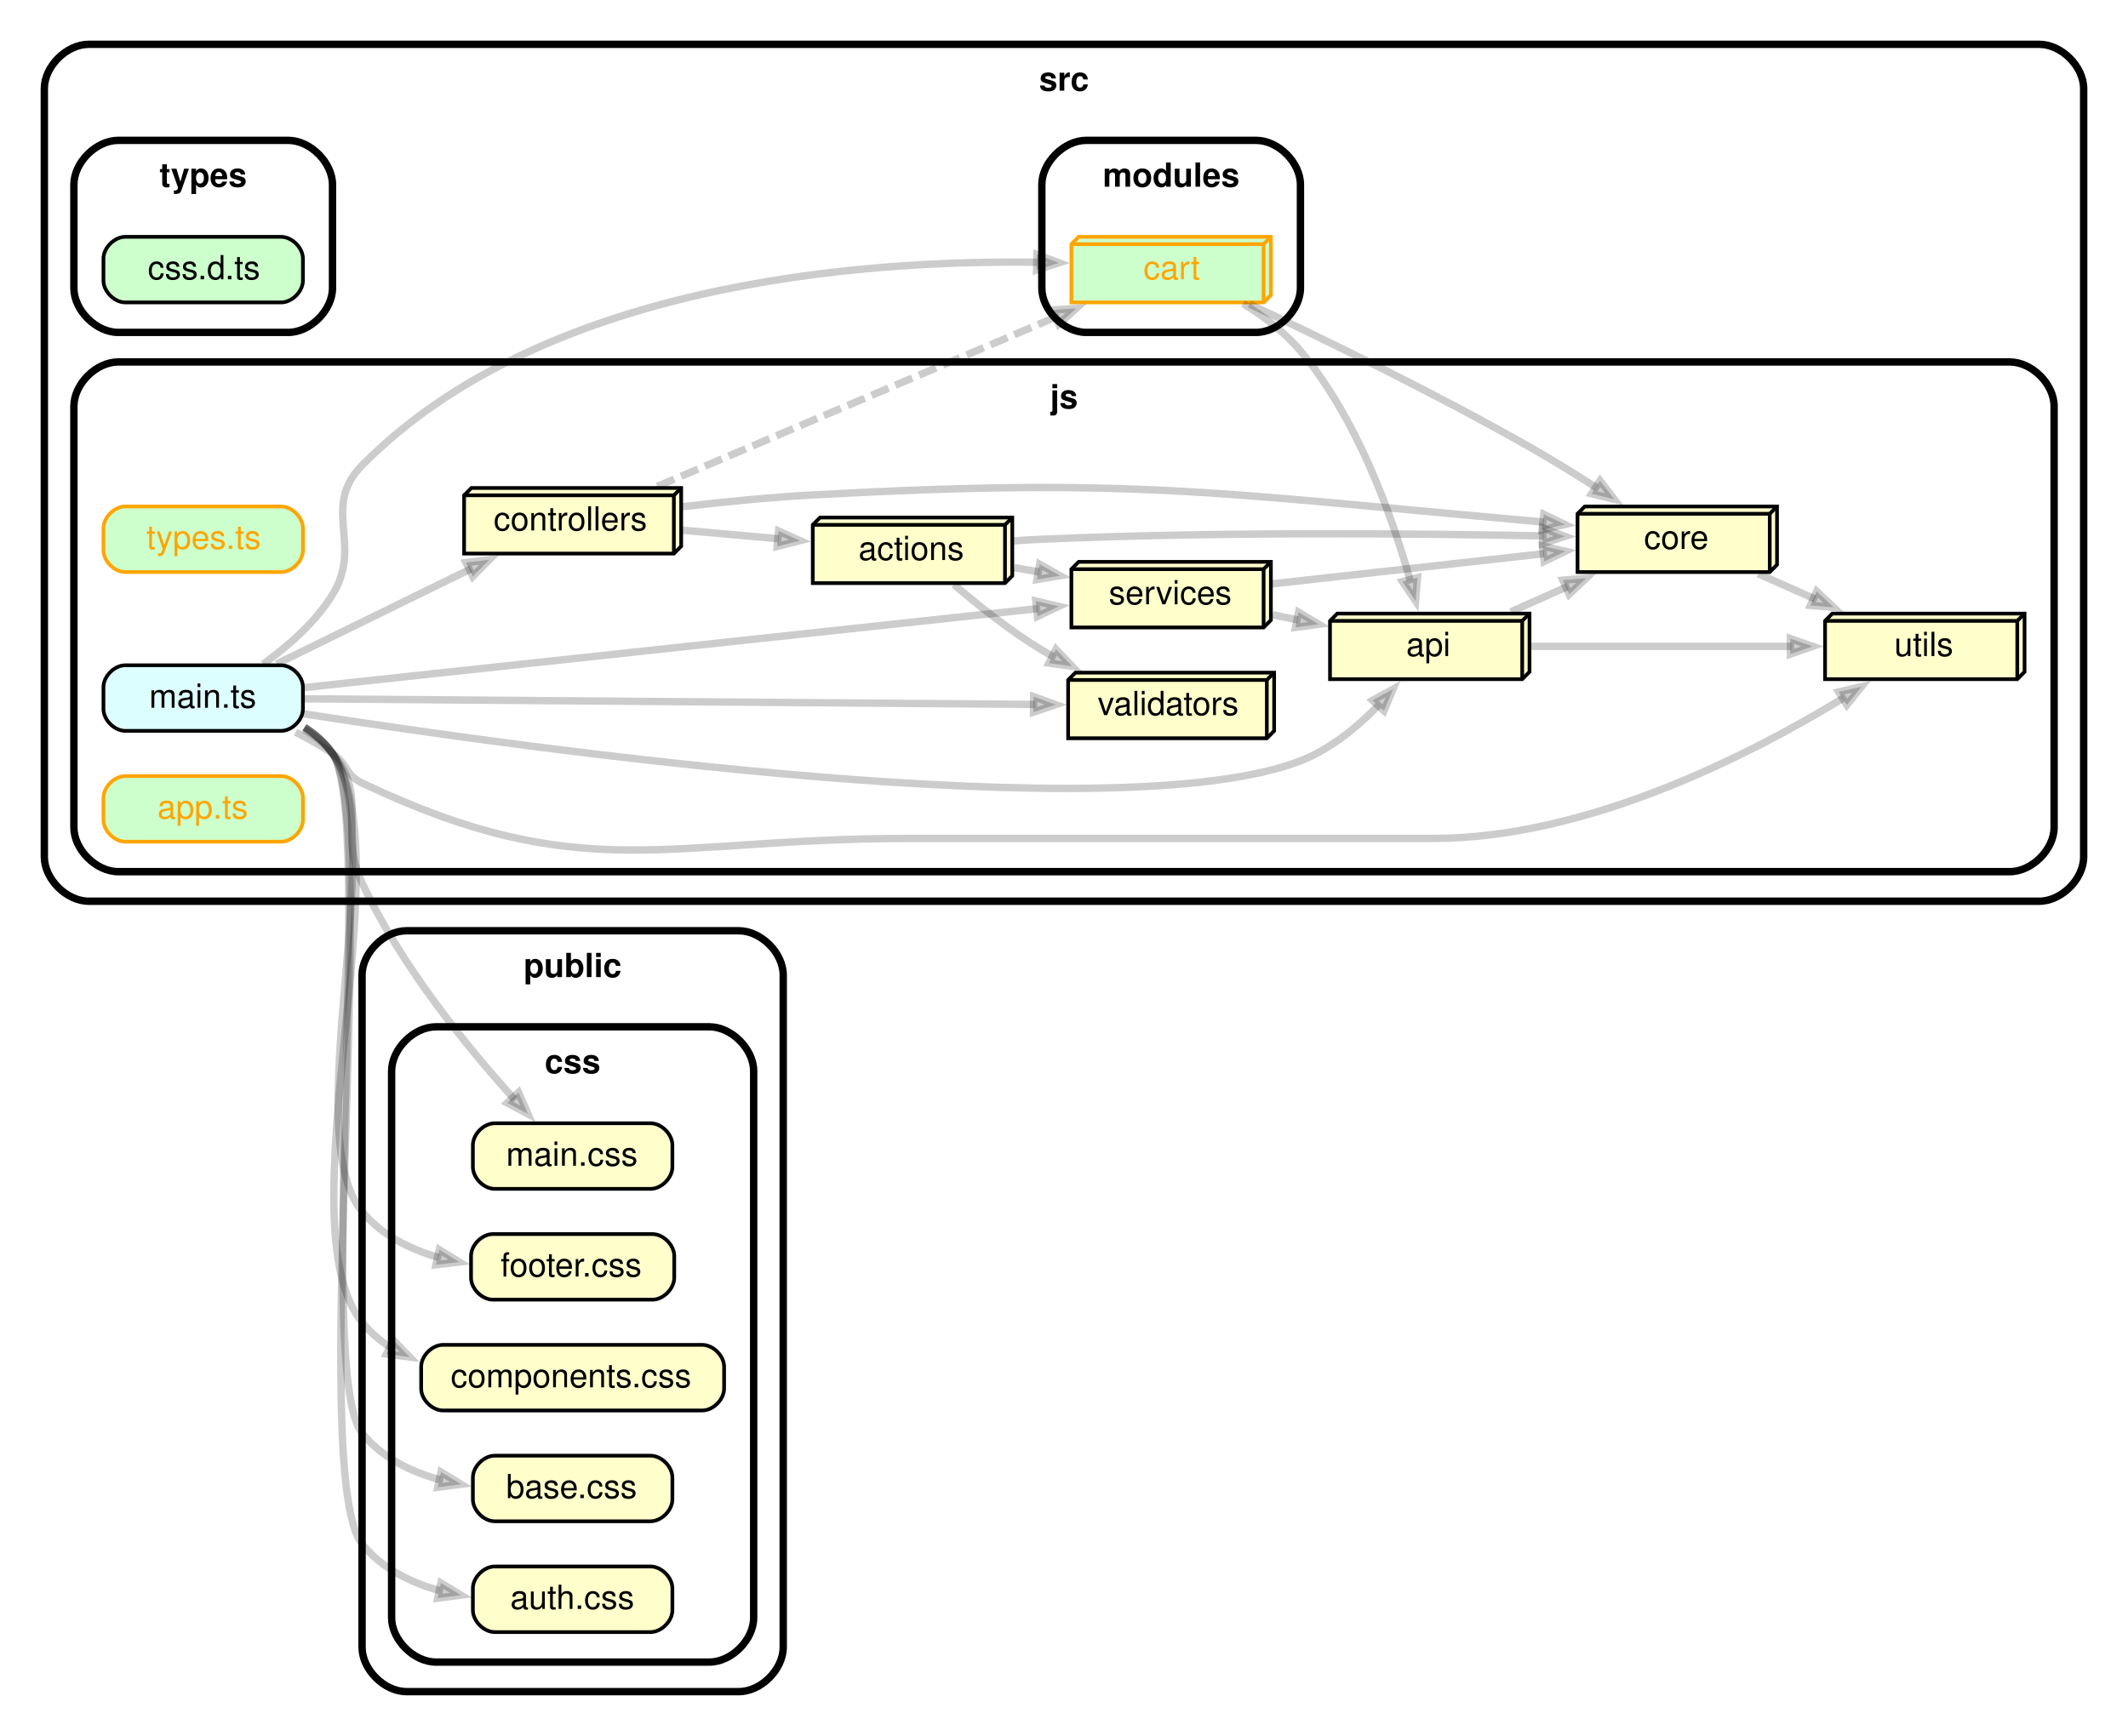
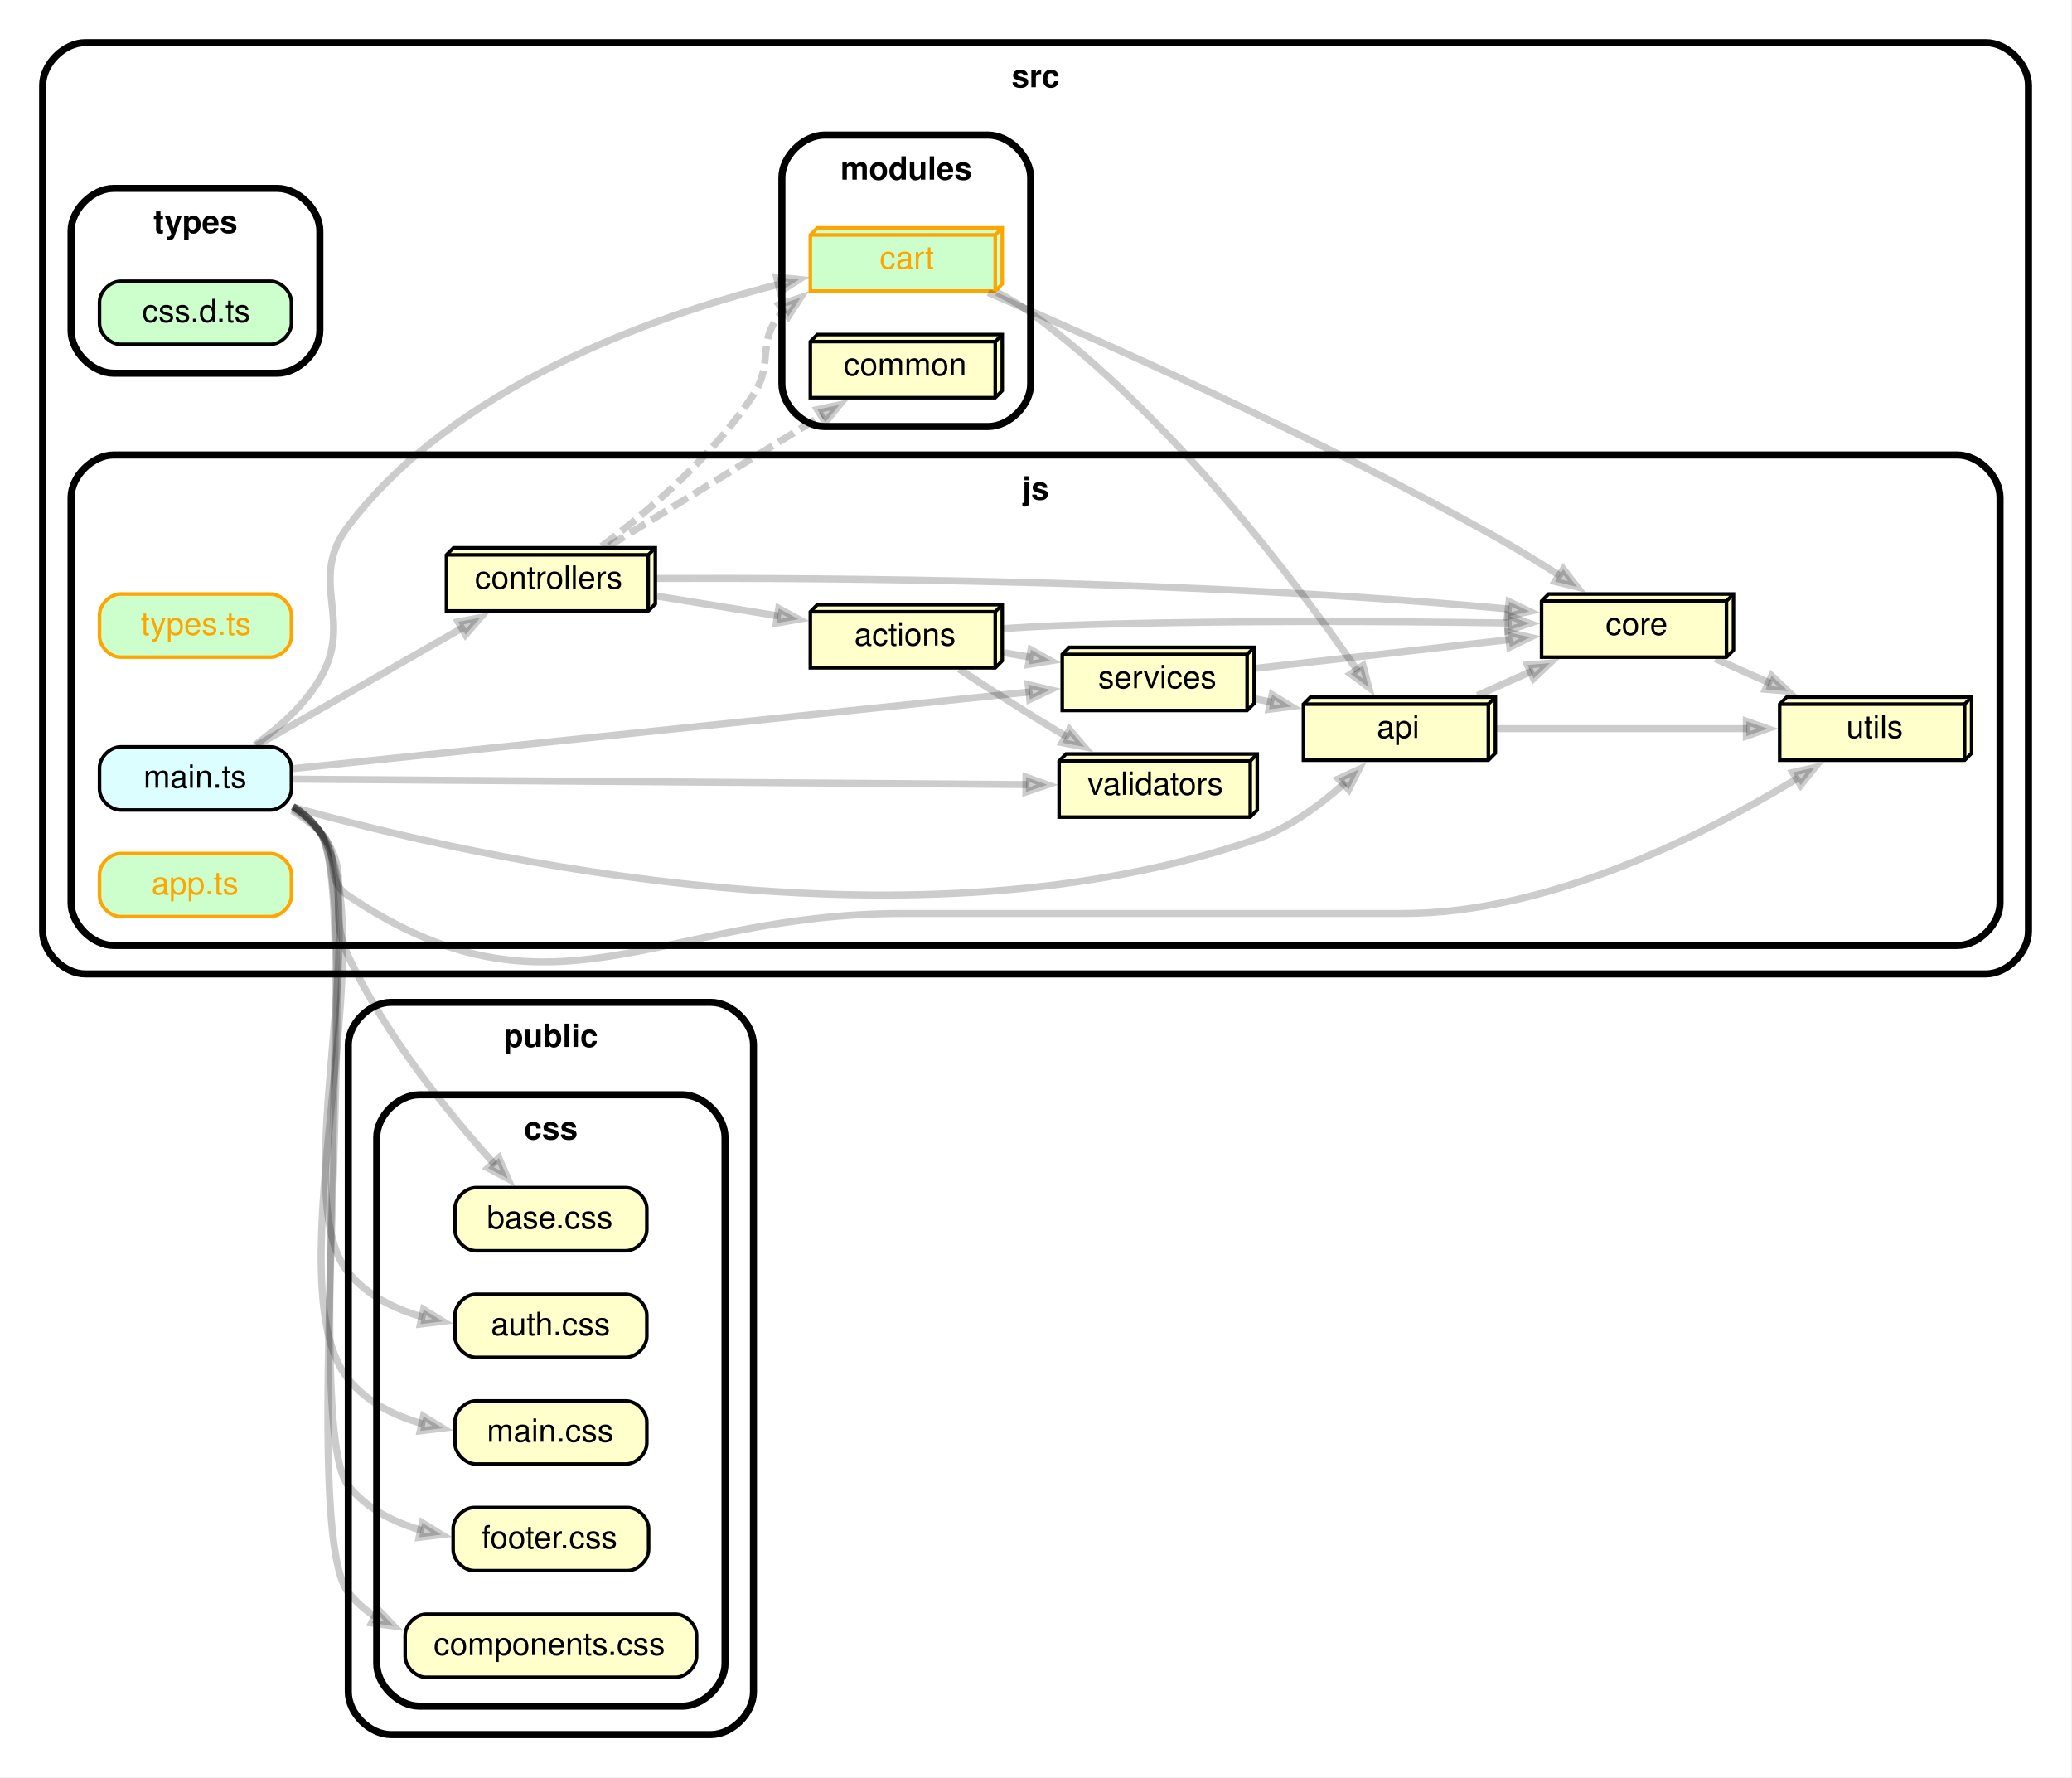
- <svg xmlns="http://www.w3.org/2000/svg" xmlns:xlink="http://www.w3.org/1999/xlink" width="576pt" height="470pt" viewBox="0.00 0.00 576.00 470.00">
-   <g id="graph0" class="graph" transform="scale(1 1) rotate(0) translate(4 466)">
-     <polygon fill="white" stroke="none" points="-4,4 -4,-466 572,-466 572,4 -4,4" />
+ <svg xmlns="http://www.w3.org/2000/svg" xmlns:xlink="http://www.w3.org/1999/xlink" width="583pt" height="500pt" viewBox="0.00 0.00 583.00 500.00">
+   <g id="graph0" class="graph" transform="scale(1 1) rotate(0) translate(4 496)">
+     <polygon fill="white" stroke="none" points="-4,4 -4,-496 578.75,-496 578.75,4 -4,4" />
    <g id="clust1" class="cluster">
      <path fill="#ffffff" stroke="black" stroke-width="2" d="M106,-8C106,-8 196,-8 196,-8 202,-8 208,-14 208,-20 208,-20 208,-202 208,-202 208,-208 202,-214 196,-214 196,-214 106,-214 106,-214 100,-214 94,-208 94,-202 94,-202 94,-20 94,-20 94,-14 100,-8 106,-8" />
      <text xml:space="preserve" text-anchor="middle" x="151" y="-201.45" font-family="Helvetica,sans-Serif" font-weight="bold" font-size="9.00">public</text>
    </g>
    <g id="clust2" class="cluster">
      <path fill="#ffffff" stroke="black" stroke-width="2" d="M114,-16C114,-16 188,-16 188,-16 194,-16 200,-22 200,-28 200,-28 200,-176 200,-176 200,-182 194,-188 188,-188 188,-188 114,-188 114,-188 108,-188 102,-182 102,-176 102,-176 102,-28 102,-28 102,-22 108,-16 114,-16" />
      <text xml:space="preserve" text-anchor="middle" x="151" y="-175.45" font-family="Helvetica,sans-Serif" font-weight="bold" font-size="9.00">css</text>
    </g>
    <g id="clust3" class="cluster">
-       <path fill="#ffffff" stroke="black" stroke-width="2" d="M20,-222C20,-222 548,-222 548,-222 554,-222 560,-228 560,-234 560,-234 560,-442 560,-442 560,-448 554,-454 548,-454 548,-454 20,-454 20,-454 14,-454 8,-448 8,-442 8,-442 8,-234 8,-234 8,-228 14,-222 20,-222" />
-       <text xml:space="preserve" text-anchor="middle" x="284" y="-441.45" font-family="Helvetica,sans-Serif" font-weight="bold" font-size="9.00">src</text>
+       <path fill="#ffffff" stroke="black" stroke-width="2" d="M20,-222C20,-222 554.75,-222 554.75,-222 560.75,-222 566.75,-228 566.75,-234 566.75,-234 566.75,-472 566.75,-472 566.75,-478 560.75,-484 554.75,-484 554.75,-484 20,-484 20,-484 14,-484 8,-478 8,-472 8,-472 8,-234 8,-234 8,-228 14,-222 20,-222" />
+       <text xml:space="preserve" text-anchor="middle" x="287.38" y="-471.45" font-family="Helvetica,sans-Serif" font-weight="bold" font-size="9.00">src</text>
    </g>
    <g id="clust4" class="cluster">
-       <path fill="#ffffff" stroke="black" stroke-width="2" d="M28,-230C28,-230 540,-230 540,-230 546,-230 552,-236 552,-242 552,-242 552,-356 552,-356 552,-362 546,-368 540,-368 540,-368 28,-368 28,-368 22,-368 16,-362 16,-356 16,-356 16,-242 16,-242 16,-236 22,-230 28,-230" />
-       <text xml:space="preserve" text-anchor="middle" x="284" y="-355.45" font-family="Helvetica,sans-Serif" font-weight="bold" font-size="9.00">js</text>
+       <path fill="#ffffff" stroke="black" stroke-width="2" d="M28,-230C28,-230 546.75,-230 546.75,-230 552.75,-230 558.75,-236 558.75,-242 558.75,-242 558.75,-356 558.75,-356 558.75,-362 552.75,-368 546.75,-368 546.75,-368 28,-368 28,-368 22,-368 16,-362 16,-356 16,-356 16,-242 16,-242 16,-236 22,-230 28,-230" />
+       <text xml:space="preserve" text-anchor="middle" x="287.38" y="-355.45" font-family="Helvetica,sans-Serif" font-weight="bold" font-size="9.00">js</text>
    </g>
    <g id="clust5" class="cluster">
-       <path fill="#ffffff" stroke="black" stroke-width="2" d="M290,-376C290,-376 336,-376 336,-376 342,-376 348,-382 348,-388 348,-388 348,-416 348,-416 348,-422 342,-428 336,-428 336,-428 290,-428 290,-428 284,-428 278,-422 278,-416 278,-416 278,-388 278,-388 278,-382 284,-376 290,-376" />
-       <text xml:space="preserve" text-anchor="middle" x="313" y="-415.45" font-family="Helvetica,sans-Serif" font-weight="bold" font-size="9.00">modules</text>
+       <path fill="#ffffff" stroke="black" stroke-width="2" d="M228,-376C228,-376 274,-376 274,-376 280,-376 286,-382 286,-388 286,-388 286,-446 286,-446 286,-452 280,-458 274,-458 274,-458 228,-458 228,-458 222,-458 216,-452 216,-446 216,-446 216,-388 216,-388 216,-382 222,-376 228,-376" />
+       <text xml:space="preserve" text-anchor="middle" x="251" y="-445.45" font-family="Helvetica,sans-Serif" font-weight="bold" font-size="9.00">modules</text>
    </g>
    <g id="clust6" class="cluster">
-       <path fill="#ffffff" stroke="black" stroke-width="2" d="M28,-376C28,-376 74,-376 74,-376 80,-376 86,-382 86,-388 86,-388 86,-416 86,-416 86,-422 80,-428 74,-428 74,-428 28,-428 28,-428 22,-428 16,-422 16,-416 16,-416 16,-388 16,-388 16,-382 22,-376 28,-376" />
-       <text xml:space="preserve" text-anchor="middle" x="51" y="-415.45" font-family="Helvetica,sans-Serif" font-weight="bold" font-size="9.00">types</text>
+       <path fill="#ffffff" stroke="black" stroke-width="2" d="M28,-391C28,-391 74,-391 74,-391 80,-391 86,-397 86,-403 86,-403 86,-431 86,-431 86,-437 80,-443 74,-443 74,-443 28,-443 28,-443 22,-443 16,-437 16,-431 16,-431 16,-403 16,-403 16,-397 22,-391 28,-391" />
+       <text xml:space="preserve" text-anchor="middle" x="51" y="-430.45" font-family="Helvetica,sans-Serif" font-weight="bold" font-size="9.00">types</text>
    </g>
    <g id="node1" class="node">
      <g id="a_node1">
        <a xlink:href="public/css/auth.css" xlink:title="auth.css">
-           <path fill="#ffffcc" stroke="black" d="M172.08,-41.88C172.08,-41.88 129.92,-41.88 129.92,-41.88 126.96,-41.88 124,-38.92 124,-35.96 124,-35.96 124,-30.04 124,-30.04 124,-27.08 126.96,-24.12 129.92,-24.12 129.92,-24.12 172.08,-24.12 172.08,-24.12 175.04,-24.12 178,-27.08 178,-30.04 178,-30.04 178,-35.96 178,-35.96 178,-38.92 175.04,-41.88 172.08,-41.88" />
-           <text xml:space="preserve" text-anchor="start" x="134.12" y="-30.38" font-family="Helvetica,sans-Serif" font-size="9.00">auth.css</text>
+           <path fill="#ffffcc" stroke="black" d="M172.08,-131.88C172.08,-131.88 129.92,-131.88 129.92,-131.88 126.96,-131.88 124,-128.92 124,-125.96 124,-125.96 124,-120.04 124,-120.04 124,-117.08 126.96,-114.12 129.92,-114.12 129.92,-114.12 172.08,-114.12 172.08,-114.12 175.04,-114.12 178,-117.08 178,-120.04 178,-120.04 178,-125.96 178,-125.96 178,-128.92 175.04,-131.88 172.08,-131.88" />
+           <text xml:space="preserve" text-anchor="start" x="134.12" y="-120.38" font-family="Helvetica,sans-Serif" font-size="9.00">auth.css</text>
        </a>
      </g>
    </g>
    <g id="node2" class="node">
      <g id="a_node2">
        <a xlink:href="public/css/base.css" xlink:title="base.css">
-           <path fill="#ffffcc" stroke="black" d="M172.08,-71.88C172.08,-71.88 129.92,-71.88 129.92,-71.88 126.96,-71.88 124,-68.92 124,-65.96 124,-65.96 124,-60.04 124,-60.04 124,-57.08 126.96,-54.12 129.92,-54.12 129.92,-54.12 172.08,-54.12 172.08,-54.12 175.04,-54.12 178,-57.08 178,-60.04 178,-60.04 178,-65.96 178,-65.96 178,-68.92 175.04,-71.88 172.08,-71.88" />
-           <text xml:space="preserve" text-anchor="start" x="133" y="-60.38" font-family="Helvetica,sans-Serif" font-size="9.00">base.css</text>
+           <path fill="#ffffcc" stroke="black" d="M172.08,-161.88C172.08,-161.88 129.92,-161.88 129.92,-161.88 126.96,-161.88 124,-158.92 124,-155.96 124,-155.96 124,-150.04 124,-150.04 124,-147.08 126.96,-144.12 129.92,-144.12 129.92,-144.12 172.08,-144.12 172.08,-144.12 175.04,-144.12 178,-147.08 178,-150.04 178,-150.04 178,-155.96 178,-155.96 178,-158.92 175.04,-161.88 172.08,-161.88" />
+           <text xml:space="preserve" text-anchor="start" x="133" y="-150.38" font-family="Helvetica,sans-Serif" font-size="9.00">base.css</text>
        </a>
      </g>
    </g>
    <g id="node3" class="node">
      <g id="a_node3">
        <a xlink:href="public/css/components.css" xlink:title="components.css">
-           <path fill="#ffffcc" stroke="black" d="M186.08,-101.88C186.08,-101.88 115.92,-101.88 115.92,-101.88 112.96,-101.88 110,-98.92 110,-95.96 110,-95.96 110,-90.04 110,-90.04 110,-87.08 112.96,-84.12 115.92,-84.12 115.92,-84.12 186.08,-84.12 186.08,-84.12 189.04,-84.12 192,-87.08 192,-90.04 192,-90.04 192,-95.96 192,-95.96 192,-98.92 189.04,-101.88 186.08,-101.88" />
-           <text xml:space="preserve" text-anchor="start" x="118" y="-90.38" font-family="Helvetica,sans-Serif" font-size="9.00">components.css</text>
+           <path fill="#ffffcc" stroke="black" d="M186.08,-41.88C186.08,-41.88 115.92,-41.88 115.92,-41.88 112.96,-41.88 110,-38.92 110,-35.96 110,-35.96 110,-30.04 110,-30.04 110,-27.08 112.96,-24.12 115.92,-24.12 115.92,-24.12 186.08,-24.12 186.08,-24.12 189.04,-24.12 192,-27.08 192,-30.04 192,-30.04 192,-35.96 192,-35.96 192,-38.92 189.04,-41.88 186.08,-41.88" />
+           <text xml:space="preserve" text-anchor="start" x="118" y="-30.38" font-family="Helvetica,sans-Serif" font-size="9.00">components.css</text>
        </a>
      </g>
    </g>
    <g id="node4" class="node">
      <g id="a_node4">
        <a xlink:href="public/css/footer.css" xlink:title="footer.css">
-           <path fill="#ffffcc" stroke="black" d="M172.58,-131.88C172.58,-131.88 129.42,-131.88 129.42,-131.88 126.46,-131.88 123.5,-128.92 123.5,-125.96 123.5,-125.96 123.5,-120.04 123.5,-120.04 123.5,-117.08 126.46,-114.12 129.42,-114.12 129.42,-114.12 172.58,-114.12 172.58,-114.12 175.54,-114.12 178.5,-117.08 178.5,-120.04 178.5,-120.04 178.5,-125.96 178.5,-125.96 178.5,-128.92 175.54,-131.88 172.58,-131.88" />
-           <text xml:space="preserve" text-anchor="start" x="131.5" y="-120.38" font-family="Helvetica,sans-Serif" font-size="9.00">footer.css</text>
+           <path fill="#ffffcc" stroke="black" d="M172.58,-71.88C172.58,-71.88 129.42,-71.88 129.42,-71.88 126.46,-71.88 123.5,-68.92 123.5,-65.96 123.5,-65.96 123.5,-60.04 123.5,-60.04 123.5,-57.08 126.46,-54.12 129.42,-54.12 129.42,-54.12 172.58,-54.12 172.58,-54.12 175.54,-54.12 178.5,-57.08 178.5,-60.04 178.5,-60.04 178.5,-65.96 178.5,-65.96 178.5,-68.92 175.54,-71.88 172.58,-71.88" />
+           <text xml:space="preserve" text-anchor="start" x="131.5" y="-60.38" font-family="Helvetica,sans-Serif" font-size="9.00">footer.css</text>
        </a>
      </g>
    </g>
    <g id="node5" class="node">
      <g id="a_node5">
        <a xlink:href="public/css/main.css" xlink:title="main.css">
-           <path fill="#ffffcc" stroke="black" d="M172.08,-161.88C172.08,-161.88 129.92,-161.88 129.92,-161.88 126.96,-161.88 124,-158.92 124,-155.96 124,-155.96 124,-150.04 124,-150.04 124,-147.08 126.96,-144.12 129.92,-144.12 129.92,-144.12 172.08,-144.12 172.08,-144.12 175.04,-144.12 178,-147.08 178,-150.04 178,-150.04 178,-155.96 178,-155.96 178,-158.92 175.04,-161.88 172.08,-161.88" />
-           <text xml:space="preserve" text-anchor="start" x="133" y="-150.38" font-family="Helvetica,sans-Serif" font-size="9.00">main.css</text>
+           <path fill="#ffffcc" stroke="black" d="M172.08,-101.88C172.08,-101.88 129.92,-101.88 129.92,-101.88 126.96,-101.88 124,-98.92 124,-95.96 124,-95.96 124,-90.04 124,-90.04 124,-87.08 126.96,-84.12 129.92,-84.12 129.92,-84.12 172.08,-84.12 172.08,-84.12 175.04,-84.12 178,-87.08 178,-90.04 178,-90.04 178,-95.96 178,-95.96 178,-98.92 175.04,-101.88 172.08,-101.88" />
+           <text xml:space="preserve" text-anchor="start" x="133" y="-90.38" font-family="Helvetica,sans-Serif" font-size="9.00">main.css</text>
        </a>
      </g>
    </g>
    <g id="node6" class="node">
      <g id="a_node6">
        <a xlink:href="src/js/actions/" xlink:title="actions">
-           <polygon fill="#ffffcc" stroke="black" points="270,-325.88 217.97,-325.88 216,-323.9 216,-308.12 268.03,-308.12 270,-310.1 270,-325.88" />
-           <polyline fill="none" stroke="black" points="268.03,-323.9 216,-323.9" />
-           <polyline fill="none" stroke="black" points="268.03,-323.9 268.03,-308.12" />
-           <polyline fill="none" stroke="black" points="268.03,-323.9 270,-325.88" />
-           <text xml:space="preserve" text-anchor="start" x="228.38" y="-314.38" font-family="Helvetica,sans-Serif" font-size="9.00">actions</text>
+           <polygon fill="#ffffcc" stroke="black" points="278,-325.88 225.97,-325.88 224,-323.9 224,-308.12 276.03,-308.12 278,-310.1 278,-325.88" />
+           <polyline fill="none" stroke="black" points="276.03,-323.9 224,-323.9" />
+           <polyline fill="none" stroke="black" points="276.03,-323.9 276.03,-308.12" />
+           <polyline fill="none" stroke="black" points="276.03,-323.9 278,-325.88" />
+           <text xml:space="preserve" text-anchor="start" x="236.38" y="-314.38" font-family="Helvetica,sans-Serif" font-size="9.00">actions</text>
        </a>
      </g>
    </g>
    <g id="node7" class="node">
      <g id="a_node7">
        <a xlink:href="src/js/core/" xlink:title="core">
-           <polygon fill="#ffffcc" stroke="black" points="477,-328.88 424.97,-328.88 423,-326.9 423,-311.12 475.03,-311.12 477,-313.1 477,-328.88" />
-           <polyline fill="none" stroke="black" points="475.03,-326.9 423,-326.9" />
-           <polyline fill="none" stroke="black" points="475.03,-326.9 475.03,-311.12" />
-           <polyline fill="none" stroke="black" points="475.03,-326.9 477,-328.88" />
-           <text xml:space="preserve" text-anchor="start" x="441" y="-317.38" font-family="Helvetica,sans-Serif" font-size="9.00">core</text>
+           <polygon fill="#ffffcc" stroke="black" points="483.75,-328.88 431.72,-328.88 429.75,-326.9 429.75,-311.12 481.78,-311.12 483.75,-313.1 483.75,-328.88" />
+           <polyline fill="none" stroke="black" points="481.78,-326.9 429.75,-326.9" />
+           <polyline fill="none" stroke="black" points="481.78,-326.9 481.78,-311.12" />
+           <polyline fill="none" stroke="black" points="481.78,-326.9 483.75,-328.88" />
+           <text xml:space="preserve" text-anchor="start" x="447.75" y="-317.38" font-family="Helvetica,sans-Serif" font-size="9.00">core</text>
        </a>
      </g>
    </g>
    <g id="edge1" class="edge">
-       <path fill="none" stroke="#000000" stroke-width="2" stroke-opacity="0.2" d="M270.34,-319.55C272.93,-319.74 275.51,-319.89 278,-320 324.96,-322.07 379.25,-321.58 413.84,-320.9" />
-       <polygon fill="#000000" fill-opacity="0.2" stroke="#000000" stroke-width="2" stroke-opacity="0.2" points="413.64,-323.01 419.59,-320.78 413.55,-318.81 413.64,-323.01" />
+       <path fill="none" stroke="#000000" stroke-width="2" stroke-opacity="0.2" d="M278.2,-319.16C283.43,-319.51 288.89,-319.82 294,-320 337.61,-321.56 387.87,-321.22 420.64,-320.72" />
+       <polygon fill="#000000" fill-opacity="0.2" stroke="#000000" stroke-width="2" stroke-opacity="0.2" points="420.41,-322.82 426.38,-320.63 420.34,-318.63 420.41,-322.82" />
    </g>
    <g id="node8" class="node">
      <g id="a_node8">
        <a xlink:href="src/js/services/" xlink:title="services">
-           <polygon fill="#ffffcc" stroke="black" points="340,-313.88 287.97,-313.88 286,-311.9 286,-296.12 338.03,-296.12 340,-298.1 340,-313.88" />
-           <polyline fill="none" stroke="black" points="338.03,-311.9 286,-311.9" />
-           <polyline fill="none" stroke="black" points="338.03,-311.9 338.03,-296.12" />
-           <polyline fill="none" stroke="black" points="338.03,-311.9 340,-313.88" />
-           <text xml:space="preserve" text-anchor="start" x="296.12" y="-302.38" font-family="Helvetica,sans-Serif" font-size="9.00">services</text>
+           <polygon fill="#ffffcc" stroke="black" points="348.88,-313.88 296.85,-313.88 294.88,-311.9 294.88,-296.12 346.9,-296.12 348.88,-298.1 348.88,-313.88" />
+           <polyline fill="none" stroke="black" points="346.9,-311.9 294.88,-311.9" />
+           <polyline fill="none" stroke="black" points="346.9,-311.9 346.9,-296.12" />
+           <polyline fill="none" stroke="black" points="346.9,-311.9 348.88,-313.88" />
+           <text xml:space="preserve" text-anchor="start" x="305" y="-302.38" font-family="Helvetica,sans-Serif" font-size="9.00">services</text>
        </a>
      </g>
    </g>
    <g id="edge2" class="edge">
-       <path fill="none" stroke="#000000" stroke-width="2" stroke-opacity="0.2" d="M270.49,-312.33C272.7,-311.93 274.97,-311.54 277.24,-311.13" />
-       <polygon fill="#000000" fill-opacity="0.2" stroke="#000000" stroke-width="2" stroke-opacity="0.2" points="277.4,-313.24 282.94,-310.13 276.67,-309.1 277.4,-313.24" />
+       <path fill="none" stroke="#000000" stroke-width="2" stroke-opacity="0.2" d="M278.43,-312.39C280.84,-311.98 283.3,-311.55 285.77,-311.12" />
+       <polygon fill="#000000" fill-opacity="0.2" stroke="#000000" stroke-width="2" stroke-opacity="0.2" points="286.09,-313.19 291.65,-310.09 285.37,-309.05 286.09,-313.19" />
    </g>
    <g id="node9" class="node">
      <g id="a_node9">
        <a xlink:href="src/js/validators/" xlink:title="validators">
-           <polygon fill="#ffffcc" stroke="black" points="340.88,-283.88 287.1,-283.88 285.12,-281.9 285.12,-266.12 338.9,-266.12 340.88,-268.1 340.88,-283.88" />
-           <polyline fill="none" stroke="black" points="338.9,-281.9 285.12,-281.9" />
-           <polyline fill="none" stroke="black" points="338.9,-281.9 338.9,-266.12" />
-           <polyline fill="none" stroke="black" points="338.9,-281.9 340.88,-283.88" />
-           <text xml:space="preserve" text-anchor="start" x="293.12" y="-272.38" font-family="Helvetica,sans-Serif" font-size="9.00">validators</text>
+           <polygon fill="#ffffcc" stroke="black" points="349.75,-283.88 295.97,-283.88 294,-281.9 294,-266.12 347.78,-266.12 349.75,-268.1 349.75,-283.88" />
+           <polyline fill="none" stroke="black" points="347.78,-281.9 294,-281.9" />
+           <polyline fill="none" stroke="black" points="347.78,-281.9 347.78,-266.12" />
+           <polyline fill="none" stroke="black" points="347.78,-281.9 349.75,-283.88" />
+           <text xml:space="preserve" text-anchor="start" x="302" y="-272.38" font-family="Helvetica,sans-Serif" font-size="9.00">validators</text>
        </a>
      </g>
    </g>
    <g id="edge3" class="edge">
-       <path fill="none" stroke="#000000" stroke-width="2" stroke-opacity="0.2" d="M254.21,-307.75C260.71,-302.16 269.48,-295.14 278,-290 278.96,-289.42 279.95,-288.85 280.96,-288.29" />
-       <polygon fill="#000000" fill-opacity="0.2" stroke="#000000" stroke-width="2" stroke-opacity="0.2" points="281.83,-290.2 286.22,-285.6 279.92,-286.46 281.83,-290.2" />
+       <path fill="none" stroke="#000000" stroke-width="2" stroke-opacity="0.2" d="M265.86,-307.78C273.98,-302.46 284.48,-295.71 294,-290 294.68,-289.59 295.37,-289.18 296.08,-288.77" />
+       <polygon fill="#000000" fill-opacity="0.2" stroke="#000000" stroke-width="2" stroke-opacity="0.2" points="296.95,-290.69 301.1,-285.87 294.85,-287.05 296.95,-290.69" />
    </g>
    <g id="node11" class="node">
      <g id="a_node11">
        <a xlink:href="src/js/utils/" xlink:title="utils">
-           <polygon fill="#ffffcc" stroke="black" points="544,-299.88 491.97,-299.88 490,-297.9 490,-282.12 542.03,-282.12 544,-284.1 544,-299.88" />
-           <polyline fill="none" stroke="black" points="542.03,-297.9 490,-297.9" />
-           <polyline fill="none" stroke="black" points="542.03,-297.9 542.03,-282.12" />
-           <polyline fill="none" stroke="black" points="542.03,-297.9 544,-299.88" />
-           <text xml:space="preserve" text-anchor="start" x="508.75" y="-288.38" font-family="Helvetica,sans-Serif" font-size="9.00">utils</text>
-         </a>
-       </g>
-     </g>
-     <g id="edge9" class="edge">
-       <path fill="none" stroke="#000000" stroke-width="2" stroke-opacity="0.2" d="M471.92,-310.66C476.8,-308.49 482.07,-306.14 487.21,-303.84" />
-       <polygon fill="#000000" fill-opacity="0.2" stroke="#000000" stroke-width="2" stroke-opacity="0.2" points="487.73,-305.91 492.35,-301.55 486.02,-302.08 487.73,-305.91" />
-     </g>
-     <g id="edge22" class="edge">
-       <path fill="none" stroke="#000000" stroke-width="2" stroke-opacity="0.2" d="M340.35,-307.93C361.35,-310.26 390.94,-313.55 413.94,-316.1" />
-       <polygon fill="#000000" fill-opacity="0.2" stroke="#000000" stroke-width="2" stroke-opacity="0.2" points="413.51,-318.17 419.71,-316.75 413.98,-314 413.51,-318.17" />
+           <polygon fill="#ffffcc" stroke="black" points="550.75,-299.88 498.72,-299.88 496.75,-297.9 496.75,-282.12 548.78,-282.12 550.75,-284.1 550.75,-299.88" />
+           <polyline fill="none" stroke="black" points="548.78,-297.9 496.75,-297.9" />
+           <polyline fill="none" stroke="black" points="548.78,-297.9 548.78,-282.12" />
+           <polyline fill="none" stroke="black" points="548.78,-297.9 550.75,-299.88" />
+           <text xml:space="preserve" text-anchor="start" x="515.5" y="-288.38" font-family="Helvetica,sans-Serif" font-size="9.00">utils</text>
+         </a>
+       </g>
+     </g>
+     <g id="edge10" class="edge">
+       <path fill="none" stroke="#000000" stroke-width="2" stroke-opacity="0.2" d="M478.67,-310.66C483.55,-308.49 488.82,-306.14 493.96,-303.84" />
+       <polygon fill="#000000" fill-opacity="0.2" stroke="#000000" stroke-width="2" stroke-opacity="0.2" points="494.48,-305.91 499.1,-301.55 492.77,-302.08 494.48,-305.91" />
+     </g>
+     <g id="edge23" class="edge">
+       <path fill="none" stroke="#000000" stroke-width="2" stroke-opacity="0.2" d="M349.13,-307.96C369.6,-310.27 398.23,-313.51 420.67,-316.04" />
+       <polygon fill="#000000" fill-opacity="0.2" stroke="#000000" stroke-width="2" stroke-opacity="0.2" points="420.35,-318.12 426.54,-316.7 420.82,-313.94 420.35,-318.12" />
    </g>
    <g id="node10" class="node">
      <g id="a_node10">
        <a xlink:href="src/js/api/" xlink:title="api">
-           <polygon fill="#ffffcc" stroke="black" points="410,-299.88 357.97,-299.88 356,-297.9 356,-282.12 408.03,-282.12 410,-284.1 410,-299.88" />
-           <polyline fill="none" stroke="black" points="408.03,-297.9 356,-297.9" />
-           <polyline fill="none" stroke="black" points="408.03,-297.9 408.03,-282.12" />
-           <polyline fill="none" stroke="black" points="408.03,-297.9 410,-299.88" />
-           <text xml:space="preserve" text-anchor="start" x="376.62" y="-288.38" font-family="Helvetica,sans-Serif" font-size="9.00">api</text>
-         </a>
-       </g>
-     </g>
-     <g id="edge21" class="edge">
-       <path fill="none" stroke="#000000" stroke-width="2" stroke-opacity="0.2" d="M340.49,-299.55C342.7,-299.09 344.97,-298.62 347.24,-298.16" />
-       <polygon fill="#000000" fill-opacity="0.2" stroke="#000000" stroke-width="2" stroke-opacity="0.2" points="347.5,-300.25 352.96,-296.98 346.66,-296.13 347.5,-300.25" />
+           <polygon fill="#ffffcc" stroke="black" points="416.75,-299.88 364.72,-299.88 362.75,-297.9 362.75,-282.12 414.78,-282.12 416.75,-284.1 416.75,-299.88" />
+           <polyline fill="none" stroke="black" points="414.78,-297.9 362.75,-297.9" />
+           <polyline fill="none" stroke="black" points="414.78,-297.9 414.78,-282.12" />
+           <polyline fill="none" stroke="black" points="414.78,-297.9 416.75,-299.88" />
+           <text xml:space="preserve" text-anchor="start" x="383.38" y="-288.38" font-family="Helvetica,sans-Serif" font-size="9.00">api</text>
+         </a>
+       </g>
+     </g>
+     <g id="edge22" class="edge">
+       <path fill="none" stroke="#000000" stroke-width="2" stroke-opacity="0.2" d="M349.29,-299.39C350.77,-299.07 352.26,-298.75 353.76,-298.44" />
+       <polygon fill="#000000" fill-opacity="0.2" stroke="#000000" stroke-width="2" stroke-opacity="0.2" points="353.94,-300.55 359.37,-297.24 353.06,-296.44 353.94,-300.55" />
    </g>
    <g id="edge4" class="edge">
-       <path fill="none" stroke="#000000" stroke-width="2" stroke-opacity="0.2" d="M404.92,-300.34C409.8,-302.51 415.07,-304.86 420.21,-307.16" />
-       <polygon fill="#000000" fill-opacity="0.2" stroke="#000000" stroke-width="2" stroke-opacity="0.2" points="419.02,-308.92 425.35,-309.45 420.73,-305.09 419.02,-308.92" />
+       <path fill="none" stroke="#000000" stroke-width="2" stroke-opacity="0.2" d="M411.67,-300.34C416.55,-302.51 421.82,-304.86 426.96,-307.16" />
+       <polygon fill="#000000" fill-opacity="0.2" stroke="#000000" stroke-width="2" stroke-opacity="0.2" points="425.77,-308.92 432.1,-309.45 427.48,-305.09 425.77,-308.92" />
    </g>
    <g id="edge5" class="edge">
-       <path fill="none" stroke="#000000" stroke-width="2" stroke-opacity="0.2" d="M410.39,-291C430.63,-291 458.75,-291 480.88,-291" />
-       <polygon fill="#000000" fill-opacity="0.2" stroke="#000000" stroke-width="2" stroke-opacity="0.2" points="480.62,-293.1 486.62,-291 480.62,-288.9 480.62,-293.1" />
+       <path fill="none" stroke="#000000" stroke-width="2" stroke-opacity="0.2" d="M417.14,-291C437.38,-291 465.5,-291 487.63,-291" />
+       <polygon fill="#000000" fill-opacity="0.2" stroke="#000000" stroke-width="2" stroke-opacity="0.2" points="487.37,-293.1 493.37,-291 487.37,-288.9 487.37,-293.1" />
    </g>
    <g id="node12" class="node">
      <g id="a_node12">
        <a xlink:href="src/js/app.ts" xlink:title="no-orphans">
          <path fill="#ccffcc" stroke="orange" d="M72.08,-255.88C72.08,-255.88 29.92,-255.88 29.92,-255.88 26.96,-255.88 24,-252.92 24,-249.96 24,-249.96 24,-244.04 24,-244.04 24,-241.08 26.96,-238.12 29.92,-238.12 29.92,-238.12 72.08,-238.12 72.08,-238.12 75.04,-238.12 78,-241.08 78,-244.04 78,-244.04 78,-249.96 78,-249.96 78,-252.92 75.04,-255.88 72.08,-255.88" />
          <text xml:space="preserve" text-anchor="start" x="38.62" y="-244.38" font-family="Helvetica,sans-Serif" font-size="9.00" fill="orange">app.ts</text>
        </a>
      </g>
    </g>
    <g id="node13" class="node">
      <g id="a_node13">
        <a xlink:href="src/js/controllers/" xlink:title="controllers">
-           <polygon fill="#ffffcc" stroke="black" points="180.38,-333.88 123.6,-333.88 121.62,-331.9 121.62,-316.12 178.4,-316.12 180.38,-318.1 180.38,-333.88" />
-           <polyline fill="none" stroke="black" points="178.4,-331.9 121.62,-331.9" />
-           <polyline fill="none" stroke="black" points="178.4,-331.9 178.4,-316.12" />
-           <polyline fill="none" stroke="black" points="178.4,-331.9 180.38,-333.88" />
-           <text xml:space="preserve" text-anchor="start" x="129.62" y="-322.38" font-family="Helvetica,sans-Serif" font-size="9.00">controllers</text>
+           <polygon fill="#ffffcc" stroke="black" points="180.38,-341.88 123.6,-341.88 121.62,-339.9 121.62,-324.12 178.4,-324.12 180.38,-326.1 180.38,-341.88" />
+           <polyline fill="none" stroke="black" points="178.4,-339.9 121.62,-339.9" />
+           <polyline fill="none" stroke="black" points="178.4,-339.9 178.4,-324.12" />
+           <polyline fill="none" stroke="black" points="178.4,-339.9 180.38,-341.88" />
+           <text xml:space="preserve" text-anchor="start" x="129.62" y="-330.38" font-family="Helvetica,sans-Serif" font-size="9.00">controllers</text>
        </a>
      </g>
    </g>
    <g id="edge6" class="edge">
-       <path fill="none" stroke="#000000" stroke-width="2" stroke-opacity="0.2" d="M180.48,-322.47C188.81,-321.73 198.02,-320.91 206.72,-320.14" />
-       <polygon fill="#000000" fill-opacity="0.2" stroke="#000000" stroke-width="2" stroke-opacity="0.2" points="206.74,-322.24 212.53,-319.62 206.37,-318.06 206.74,-322.24" />
+       <path fill="none" stroke="#000000" stroke-width="2" stroke-opacity="0.2" d="M180.87,-328.29C191.57,-326.54 203.8,-324.54 214.98,-322.72" />
+       <polygon fill="#000000" fill-opacity="0.2" stroke="#000000" stroke-width="2" stroke-opacity="0.2" points="215.1,-324.83 220.69,-321.79 214.43,-320.68 215.1,-324.83" />
    </g>
    <g id="edge7" class="edge">
-       <path fill="none" stroke="#000000" stroke-width="2" stroke-opacity="0.2" d="M180.62,-328.8C191.65,-330.09 204.39,-331.37 216,-332 302.15,-336.7 324.06,-332.65 410,-325 411.27,-324.89 412.57,-324.76 413.88,-324.63" />
-       <polygon fill="#000000" fill-opacity="0.2" stroke="#000000" stroke-width="2" stroke-opacity="0.2" points="413.86,-326.75 419.59,-324 413.39,-322.57 413.86,-326.75" />
+       <path fill="none" stroke="#000000" stroke-width="2" stroke-opacity="0.2" d="M180.67,-333.26C229.32,-333.46 331.11,-332.77 416.75,-325 418.02,-324.88 419.32,-324.76 420.63,-324.63" />
+       <polygon fill="#000000" fill-opacity="0.2" stroke="#000000" stroke-width="2" stroke-opacity="0.2" points="420.61,-326.74 426.34,-323.99 420.14,-322.57 420.61,-326.74" />
    </g>
    <g id="node14" class="node">
      <g id="a_node14">
        <a xlink:href="src/modules/cart/" xlink:title="no-orphans">
-           <polygon fill="#ccffcc" stroke="orange" points="340,-401.88 287.97,-401.88 286,-399.9 286,-384.12 338.03,-384.12 340,-386.1 340,-401.88" />
-           <polyline fill="none" stroke="orange" points="338.03,-399.9 286,-399.9" />
-           <polyline fill="none" stroke="orange" points="338.03,-399.9 338.03,-384.12" />
-           <polyline fill="none" stroke="orange" points="338.03,-399.9 340,-401.88" />
-           <text xml:space="preserve" text-anchor="start" x="305.5" y="-390.38" font-family="Helvetica,sans-Serif" font-size="9.00" fill="orange">cart</text>
+           <polygon fill="#ccffcc" stroke="orange" points="278,-431.88 225.97,-431.88 224,-429.9 224,-414.12 276.03,-414.12 278,-416.1 278,-431.88" />
+           <polyline fill="none" stroke="orange" points="276.03,-429.9 224,-429.9" />
+           <polyline fill="none" stroke="orange" points="276.03,-429.9 276.03,-414.12" />
+           <polyline fill="none" stroke="orange" points="276.03,-429.9 278,-431.88" />
+           <text xml:space="preserve" text-anchor="start" x="243.5" y="-420.38" font-family="Helvetica,sans-Serif" font-size="9.00" fill="orange">cart</text>
        </a>
      </g>
    </g>
    <g id="edge8" class="edge">
-       <path fill="none" stroke="#000000" stroke-width="2" stroke-dasharray="5,2" stroke-opacity="0.2" d="M173.91,-334.31C201.96,-346.23 250.68,-366.94 282.11,-380.3" />
-       <polygon fill="#000000" fill-opacity="0.2" stroke="#000000" stroke-width="2" stroke-opacity="0.2" points="280.97,-382.09 287.31,-382.51 282.61,-378.23 280.97,-382.09" />
-     </g>
-     <g id="edge23" class="edge">
-       <path fill="none" stroke="#000000" stroke-width="2" stroke-opacity="0.2" d="M334.18,-383.68C353.83,-374.42 384.4,-359.55 410,-345 415.96,-341.61 422.28,-337.71 428.05,-334.01" />
-       <polygon fill="#000000" fill-opacity="0.2" stroke="#000000" stroke-width="2" stroke-opacity="0.2" points="429.08,-335.84 432.96,-330.81 426.79,-332.32 429.08,-335.84" />
-     </g>
-     <g id="edge24" class="edge">
-       <path fill="none" stroke="#000000" stroke-width="2" stroke-opacity="0.2" d="M332.5,-383.8C338.03,-380.37 343.75,-376.06 348,-371 363.41,-352.68 372.77,-326.35 377.67,-308.97" />
-       <polygon fill="#000000" fill-opacity="0.2" stroke="#000000" stroke-width="2" stroke-opacity="0.2" points="379.68,-309.6 379.17,-303.27 375.61,-308.53 379.68,-309.6" />
+       <path fill="none" stroke="#000000" stroke-width="2" stroke-dasharray="5,2" stroke-opacity="0.2" d="M165.3,-342.31C177.89,-351.75 196.54,-367.45 208,-385 213.92,-394.06 208.66,-400.04 216,-408 216.27,-408.3 216.55,-408.59 216.84,-408.87" />
+       <polygon fill="#000000" fill-opacity="0.2" stroke="#000000" stroke-width="2" stroke-opacity="0.2" points="215.2,-410.26 221.23,-412.25 217.76,-406.93 215.2,-410.26" />
    </g>
    <g id="node15" class="node">
      <g id="a_node15">
+         <a xlink:href="src/modules/common/" xlink:title="common">
+           <polygon fill="#ffffcc" stroke="black" points="278,-401.88 225.97,-401.88 224,-399.9 224,-384.12 276.03,-384.12 278,-386.1 278,-401.88" />
+           <polyline fill="none" stroke="black" points="276.03,-399.9 224,-399.9" />
+           <polyline fill="none" stroke="black" points="276.03,-399.9 276.03,-384.12" />
+           <polyline fill="none" stroke="black" points="276.03,-399.9 278,-401.88" />
+           <text xml:space="preserve" text-anchor="start" x="233.38" y="-390.38" font-family="Helvetica,sans-Serif" font-size="9.00">common</text>
+         </a>
+       </g>
+     </g>
+     <g id="edge9" class="edge">
+       <path fill="none" stroke="#000000" stroke-width="2" stroke-dasharray="5,2" stroke-opacity="0.2" d="M167.31,-342.38C183.42,-352.24 208.95,-367.87 227.38,-379.15" />
+       <polygon fill="#000000" fill-opacity="0.2" stroke="#000000" stroke-width="2" stroke-opacity="0.2" points="226,-380.77 232.21,-382.11 228.19,-377.19 226,-380.77" />
+     </g>
+     <g id="edge24" class="edge">
+       <path fill="none" stroke="#000000" stroke-width="2" stroke-opacity="0.2" d="M274.06,-413.69C306.11,-399.91 367.16,-372.71 416.75,-345 422.74,-341.66 429.06,-337.77 434.83,-334.07" />
+       <polygon fill="#000000" fill-opacity="0.2" stroke="#000000" stroke-width="2" stroke-opacity="0.2" points="435.87,-335.9 439.75,-330.86 433.57,-332.38 435.87,-335.9" />
+     </g>
+     <g id="edge25" class="edge">
+       <path fill="none" stroke="#000000" stroke-width="2" stroke-opacity="0.2" d="M276.5,-413.75C279.82,-412.06 283.09,-410.14 286,-408 325.73,-378.86 360.98,-331.9 377.98,-307.27" />
+       <polygon fill="#000000" fill-opacity="0.2" stroke="#000000" stroke-width="2" stroke-opacity="0.2" points="379.51,-308.76 381.14,-302.61 376.03,-306.4 379.51,-308.76" />
+     </g>
+     <g id="node16" class="node">
+       <g id="a_node16">
        <a xlink:href="src/js/main.ts" xlink:title="main.ts">
          <path fill="#ddfeff" stroke="black" d="M72.08,-285.88C72.08,-285.88 29.92,-285.88 29.92,-285.88 26.96,-285.88 24,-282.92 24,-279.96 24,-279.96 24,-274.04 24,-274.04 24,-271.08 26.96,-268.12 29.92,-268.12 29.92,-268.12 72.08,-268.12 72.08,-268.12 75.04,-268.12 78,-271.08 78,-274.04 78,-274.04 78,-279.96 78,-279.96 78,-282.92 75.04,-285.88 72.08,-285.88" />
          <text xml:space="preserve" text-anchor="start" x="36.38" y="-274.38" font-family="Helvetica,sans-Serif" font-size="9.00">main.ts</text>
        </a>
      </g>
    </g>
-     <g id="edge15" class="edge">
-       <path fill="none" stroke="#000000" stroke-width="2" stroke-opacity="0.2" d="M78.45,-269.1C81.4,-267.22 84.04,-264.88 86,-262 99.36,-242.31 79.16,-66.6 94,-48 99.21,-41.47 106.92,-37.6 114.97,-35.35" />
-       <polygon fill="#000000" fill-opacity="0.2" stroke="#000000" stroke-width="2" stroke-opacity="0.2" points="115.34,-37.41 120.78,-34.12 114.47,-33.31 115.34,-37.41" />
-     </g>
    <g id="edge16" class="edge">
-       <path fill="none" stroke="#000000" stroke-width="2" stroke-opacity="0.2" d="M78.43,-269.09C81.39,-267.21 84.03,-264.88 86,-262 97.54,-245.1 81.19,-93.96 94,-78 99.23,-71.49 106.95,-67.62 115,-65.37" />
-       <polygon fill="#000000" fill-opacity="0.2" stroke="#000000" stroke-width="2" stroke-opacity="0.2" points="115.37,-67.44 120.8,-64.14 114.5,-63.33 115.37,-67.44" />
+       <path fill="none" stroke="#000000" stroke-width="2" stroke-opacity="0.2" d="M78.37,-269.06C81.34,-267.17 84,-264.86 86,-262 101.82,-239.37 76.49,-159.35 94,-138 99.25,-131.6 106.91,-127.76 114.88,-125.5" />
+       <polygon fill="#000000" fill-opacity="0.2" stroke="#000000" stroke-width="2" stroke-opacity="0.2" points="115.18,-127.59 120.6,-124.26 114.29,-123.48 115.18,-127.59" />
    </g>
    <g id="edge17" class="edge">
-       <path fill="none" stroke="#000000" stroke-width="2" stroke-opacity="0.2" d="M78.41,-269.08C81.37,-267.19 84.02,-264.87 86,-262 105.45,-233.79 72.44,-134.64 94,-108 96.15,-105.34 98.72,-103.12 101.56,-101.28" />
-       <polygon fill="#000000" fill-opacity="0.2" stroke="#000000" stroke-width="2" stroke-opacity="0.2" points="102.49,-103.16 106.89,-98.58 100.59,-99.41 102.49,-103.16" />
-     </g>
-     <g id="edge18" class="edge">
-       <path fill="none" stroke="#000000" stroke-width="2" stroke-opacity="0.2" d="M78.37,-269.06C81.34,-267.17 84,-264.86 86,-262 101.82,-239.37 76.49,-159.35 94,-138 99.2,-131.66 106.77,-127.83 114.67,-125.56" />
-       <polygon fill="#000000" fill-opacity="0.2" stroke="#000000" stroke-width="2" stroke-opacity="0.2" points="114.91,-127.66 120.32,-124.32 114,-123.56 114.91,-127.66" />
-     </g>
-     <g id="edge19" class="edge">
      <path fill="none" stroke="#000000" stroke-width="2" stroke-opacity="0.2" d="M78.29,-268.53C81.19,-266.74 83.86,-264.59 86,-262 96.16,-249.69 87.26,-241.46 94,-227 104.41,-204.66 122.38,-182.6 135.15,-168.46" />
      <polygon fill="#000000" fill-opacity="0.2" stroke="#000000" stroke-width="2" stroke-opacity="0.2" points="136.36,-170.24 138.89,-164.41 133.28,-167.39 136.36,-170.24" />
    </g>
+     <g id="edge18" class="edge">
+       <path fill="none" stroke="#000000" stroke-width="2" stroke-opacity="0.2" d="M78.45,-269.1C81.4,-267.22 84.04,-264.88 86,-262 99.36,-242.31 79.16,-66.6 94,-48 96.13,-45.32 98.69,-43.1 101.51,-41.24" />
+       <polygon fill="#000000" fill-opacity="0.2" stroke="#000000" stroke-width="2" stroke-opacity="0.2" points="102.44,-43.13 106.83,-38.53 100.53,-39.38 102.44,-43.13" />
+     </g>
+     <g id="edge19" class="edge">
+       <path fill="none" stroke="#000000" stroke-width="2" stroke-opacity="0.2" d="M78.43,-269.09C81.39,-267.21 84.03,-264.88 86,-262 97.54,-245.1 81.19,-93.96 94,-78 99.14,-71.6 106.68,-67.76 114.57,-65.49" />
+       <polygon fill="#000000" fill-opacity="0.2" stroke="#000000" stroke-width="2" stroke-opacity="0.2" points="114.82,-67.58 120.23,-64.25 113.92,-63.48 114.82,-67.58" />
+     </g>
+     <g id="edge20" class="edge">
+       <path fill="none" stroke="#000000" stroke-width="2" stroke-opacity="0.2" d="M78.41,-269.08C81.37,-267.19 84.02,-264.87 86,-262 105.45,-233.79 72.44,-134.64 94,-108 99.21,-101.57 106.85,-97.72 114.83,-95.46" />
+       <polygon fill="#000000" fill-opacity="0.2" stroke="#000000" stroke-width="2" stroke-opacity="0.2" points="115.13,-97.54 120.55,-94.22 114.24,-93.44 115.13,-97.54" />
+     </g>
+     <g id="edge13" class="edge">
+       <path fill="none" stroke="#000000" stroke-width="2" stroke-opacity="0.2" d="M78.27,-279.74C126.96,-284.81 231.23,-295.66 285.85,-301.35" />
+       <polygon fill="#000000" fill-opacity="0.2" stroke="#000000" stroke-width="2" stroke-opacity="0.2" points="285.3,-303.41 291.49,-301.94 285.74,-299.23 285.3,-303.41" />
+     </g>
+     <g id="edge15" class="edge">
+       <path fill="none" stroke="#000000" stroke-width="2" stroke-opacity="0.2" d="M78.27,-276.8C126.71,-276.44 230.16,-275.67 285.01,-275.27" />
+       <polygon fill="#000000" fill-opacity="0.2" stroke="#000000" stroke-width="2" stroke-opacity="0.2" points="284.69,-277.37 290.67,-275.22 284.66,-273.17 284.69,-277.37" />
+     </g>
+     <g id="edge11" class="edge">
+       <path fill="none" stroke="#000000" stroke-width="2" stroke-opacity="0.2" d="M78.42,-268.9C131.56,-254.01 254.42,-226.73 349.75,-260 358.94,-263.21 367.58,-269.58 374.39,-275.72" />
+       <polygon fill="#000000" fill-opacity="0.2" stroke="#000000" stroke-width="2" stroke-opacity="0.2" points="372.58,-276.89 378.35,-279.55 375.5,-273.87 372.58,-276.89" />
+     </g>
+     <g id="edge14" class="edge">
+       <path fill="none" stroke="#000000" stroke-width="2" stroke-opacity="0.2" d="M78.18,-267.92C81.03,-266.24 83.72,-264.28 86,-262 92.2,-255.82 86.74,-248.89 94,-244 151.55,-205.27 180.63,-239 250,-239 250,-239 250,-239 390.75,-239 432.31,-239 476.43,-261.59 501.68,-276.99" />
+       <polygon fill="#000000" fill-opacity="0.2" stroke="#000000" stroke-width="2" stroke-opacity="0.2" points="500.43,-278.68 506.63,-280.09 502.66,-275.13 500.43,-278.68" />
+     </g>
    <g id="edge12" class="edge">
-       <path fill="none" stroke="#000000" stroke-width="2" stroke-opacity="0.2" d="M78.36,-279.84C125.47,-284.91 224.1,-295.53 276.89,-301.22" />
-       <polygon fill="#000000" fill-opacity="0.2" stroke="#000000" stroke-width="2" stroke-opacity="0.2" points="276.37,-303.27 282.56,-301.83 276.82,-299.1 276.37,-303.27" />
-     </g>
-     <g id="edge14" class="edge">
-       <path fill="none" stroke="#000000" stroke-width="2" stroke-opacity="0.2" d="M78.36,-276.8C125.22,-276.44 223.08,-275.68 276.06,-275.28" />
-       <polygon fill="#000000" fill-opacity="0.2" stroke="#000000" stroke-width="2" stroke-opacity="0.2" points="275.78,-277.38 281.76,-275.23 275.75,-273.18 275.78,-277.38" />
-     </g>
-     <g id="edge10" class="edge">
-       <path fill="none" stroke="#000000" stroke-width="2" stroke-opacity="0.2" d="M78.08,-272.76C140.93,-262.98 299.16,-241.08 348,-260 356.03,-263.11 363.33,-269.1 369.08,-274.99" />
-       <polygon fill="#000000" fill-opacity="0.2" stroke="#000000" stroke-width="2" stroke-opacity="0.2" points="367.5,-276.37 373.07,-279.43 370.62,-273.56 367.5,-276.37" />
-     </g>
-     <g id="edge13" class="edge">
-       <path fill="none" stroke="#000000" stroke-width="2" stroke-opacity="0.2" d="M76.01,-267.76C79.48,-266.04 82.91,-264.11 86,-262 90.15,-259.16 89.46,-256.16 94,-254 153.73,-225.65 175.89,-239 242,-239 242,-239 242,-239 384,-239 425.56,-239 469.68,-261.59 494.93,-276.99" />
-       <polygon fill="#000000" fill-opacity="0.2" stroke="#000000" stroke-width="2" stroke-opacity="0.2" points="493.68,-278.68 499.88,-280.09 495.91,-275.13 493.68,-278.68" />
-     </g>
-     <g id="edge11" class="edge">
-       <path fill="none" stroke="#000000" stroke-width="2" stroke-opacity="0.2" d="M70.9,-286.25C85.81,-293.56 106.8,-303.84 123.41,-311.97" />
-       <polygon fill="#000000" fill-opacity="0.2" stroke="#000000" stroke-width="2" stroke-opacity="0.2" points="122.13,-313.69 128.44,-314.44 123.98,-309.92 122.13,-313.69" />
-     </g>
-     <g id="edge20" class="edge">
-       <path fill="none" stroke="#000000" stroke-width="2" stroke-opacity="0.2" d="M67.2,-286.19C73.92,-291 81.34,-297.45 86,-305 94.39,-318.58 82.79,-328.64 94,-340 142.56,-389.24 228.63,-395.67 276.82,-394.99" />
-       <polygon fill="#000000" fill-opacity="0.2" stroke="#000000" stroke-width="2" stroke-opacity="0.2" points="276.67,-397.09 282.62,-394.85 276.57,-392.9 276.67,-397.09" />
-     </g>
-     <g id="node16" class="node">
-       <g id="a_node16">
+       <path fill="none" stroke="#000000" stroke-width="2" stroke-opacity="0.2" d="M68.18,-286.25C83.93,-295.25 108.04,-309.02 126.02,-319.3" />
+       <polygon fill="#000000" fill-opacity="0.2" stroke="#000000" stroke-width="2" stroke-opacity="0.2" points="124.91,-321.08 131.17,-322.24 127,-317.44 124.91,-321.08" />
+     </g>
+     <g id="edge21" class="edge">
+       <path fill="none" stroke="#000000" stroke-width="2" stroke-opacity="0.2" d="M67.69,-286.36C74.34,-291.12 81.57,-297.49 86,-305 95.88,-321.74 82.25,-332.51 94,-348 123.63,-387.07 178.87,-406.8 215.03,-415.98" />
+       <polygon fill="#000000" fill-opacity="0.2" stroke="#000000" stroke-width="2" stroke-opacity="0.2" points="214.52,-418.02 220.84,-417.38 215.5,-413.93 214.52,-418.02" />
+     </g>
+     <g id="node17" class="node">
+       <g id="a_node17">
        <a xlink:href="src/js/types.ts" xlink:title="no-orphans">
          <path fill="#ccffcc" stroke="orange" d="M72.08,-328.88C72.08,-328.88 29.92,-328.88 29.92,-328.88 26.96,-328.88 24,-325.92 24,-322.96 24,-322.96 24,-317.04 24,-317.04 24,-314.08 26.96,-311.12 29.92,-311.12 29.92,-311.12 72.08,-311.12 72.08,-311.12 75.04,-311.12 78,-314.08 78,-317.04 78,-317.04 78,-322.96 78,-322.96 78,-325.92 75.04,-328.88 72.08,-328.88" />
          <text xml:space="preserve" text-anchor="start" x="35.62" y="-317.38" font-family="Helvetica,sans-Serif" font-size="9.00" fill="orange">types.ts</text>
        </a>
      </g>
    </g>
-     <g id="node17" class="node">
-       <g id="a_node17">
+     <g id="node18" class="node">
+       <g id="a_node18">
        <a xlink:href="src/types/css.d.ts" xlink:title="css.d.ts">
-           <path fill="#ccffcc" stroke="black" d="M72.08,-401.88C72.08,-401.88 29.92,-401.88 29.92,-401.88 26.96,-401.88 24,-398.92 24,-395.96 24,-395.96 24,-390.04 24,-390.04 24,-387.08 26.96,-384.12 29.92,-384.12 29.92,-384.12 72.08,-384.12 72.08,-384.12 75.04,-384.12 78,-387.08 78,-390.04 78,-390.04 78,-395.96 78,-395.96 78,-398.92 75.04,-401.88 72.08,-401.88" />
-           <text xml:space="preserve" text-anchor="start" x="36" y="-390.38" font-family="Helvetica,sans-Serif" font-size="9.00">css.d.ts</text>
+           <path fill="#ccffcc" stroke="black" d="M72.08,-416.88C72.08,-416.88 29.92,-416.88 29.92,-416.88 26.96,-416.88 24,-413.92 24,-410.96 24,-410.96 24,-405.04 24,-405.04 24,-402.08 26.96,-399.12 29.92,-399.12 29.92,-399.12 72.08,-399.12 72.08,-399.12 75.04,-399.12 78,-402.08 78,-405.04 78,-405.04 78,-410.96 78,-410.96 78,-413.92 75.04,-416.88 72.08,-416.88" />
+           <text xml:space="preserve" text-anchor="start" x="36" y="-405.38" font-family="Helvetica,sans-Serif" font-size="9.00">css.d.ts</text>
        </a>
      </g>
    </g>
  </g>
</svg>
